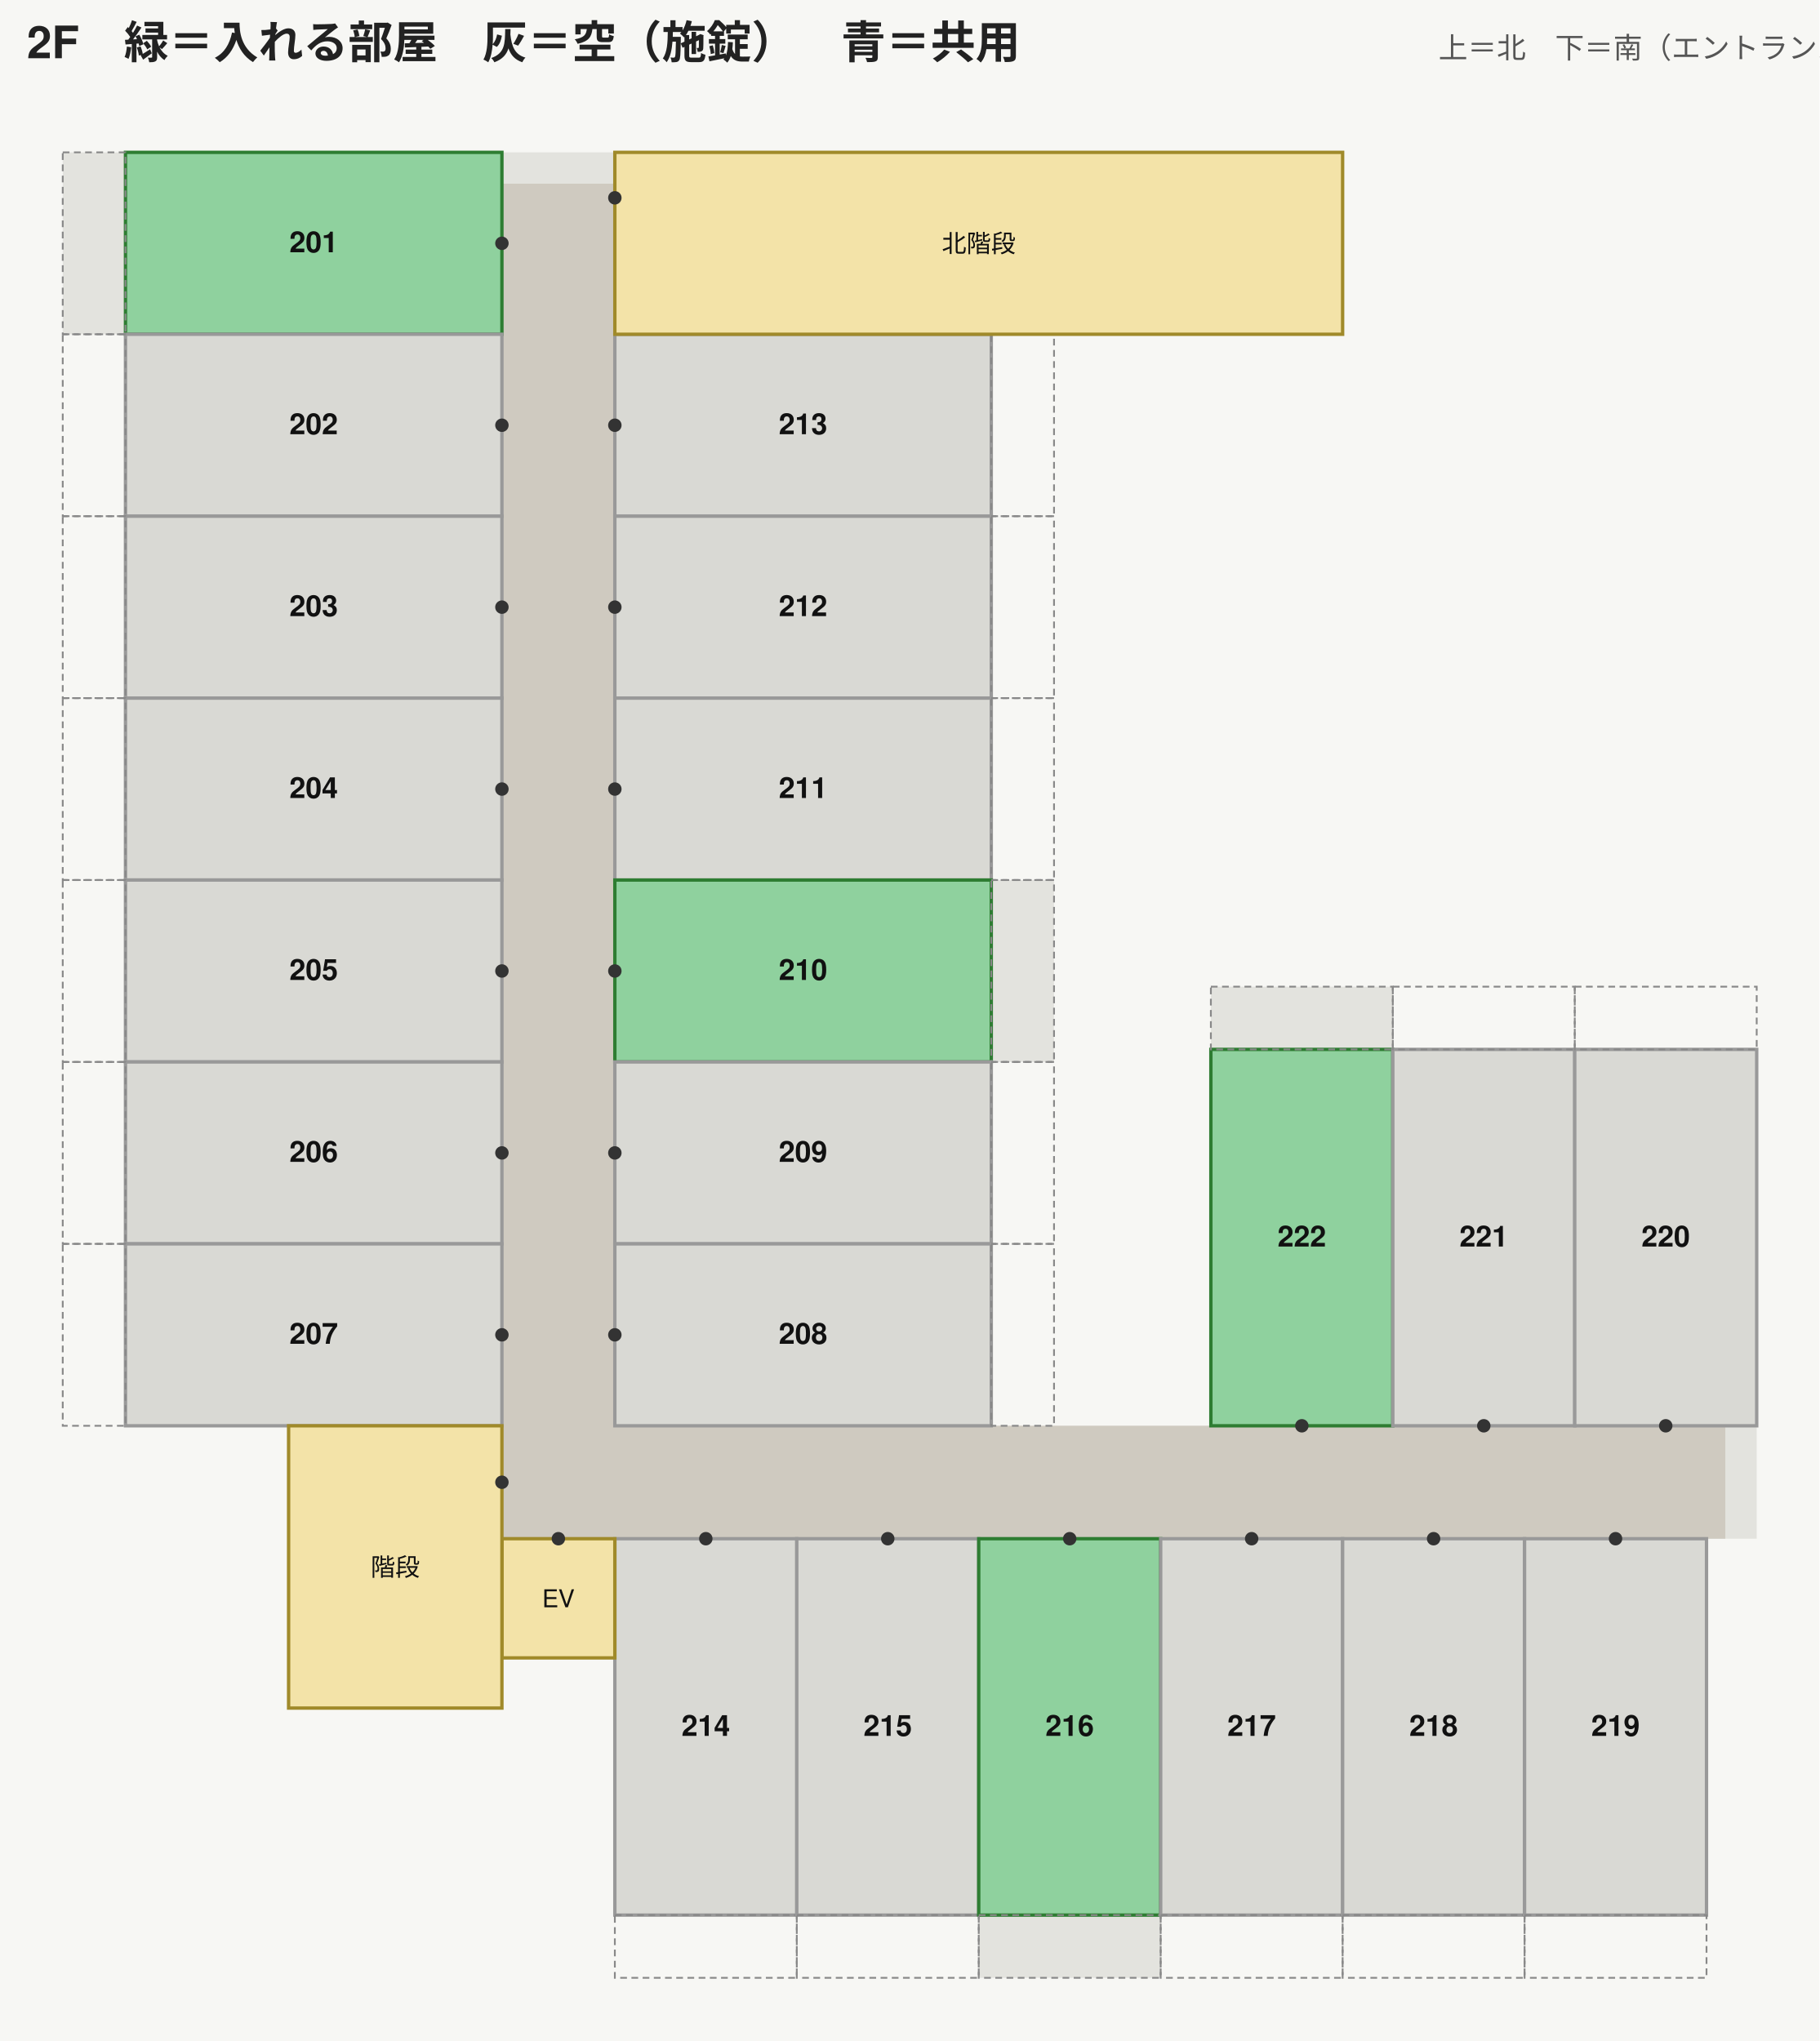
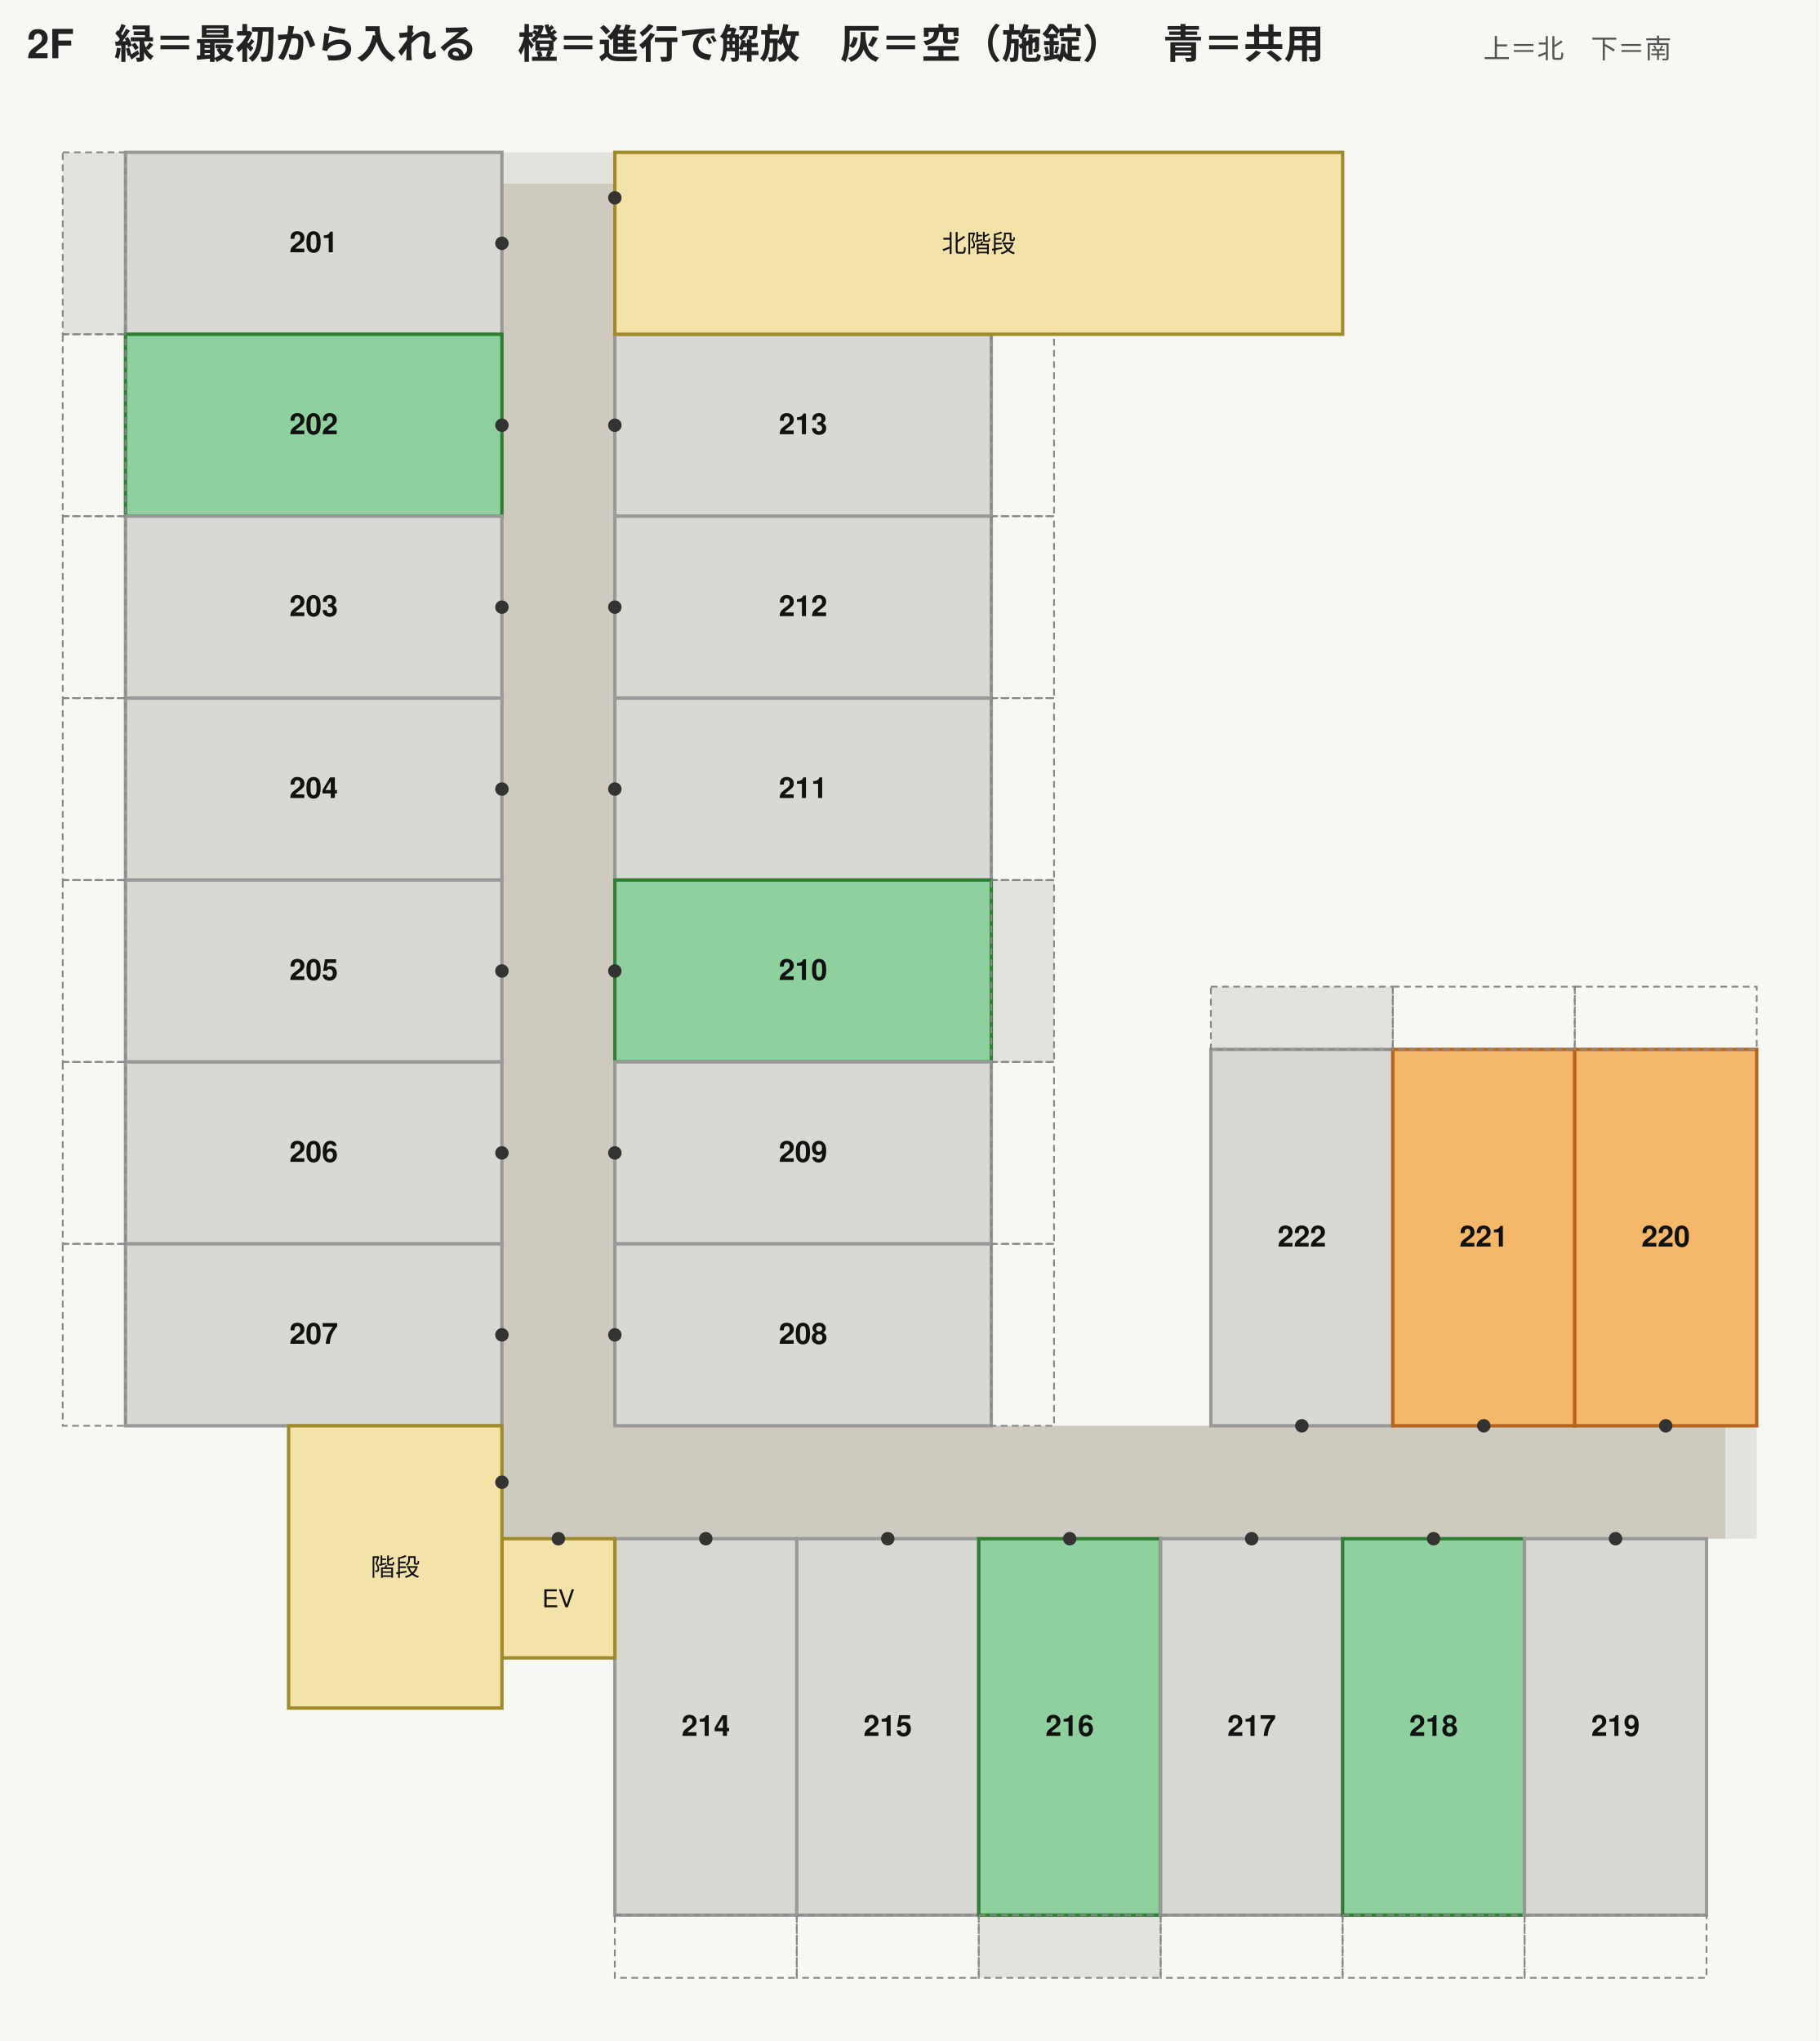
<svg xmlns="http://www.w3.org/2000/svg" width="812" height="911" viewBox="0 0 812 911" font-family="Helvetica,Arial,sans-serif">
  <rect width="100%" height="100%" fill="#f7f7f4" />
-   <text x="12" y="26" font-size="20" font-weight="bold" fill="#222">2F　緑＝入れる部屋　灰＝空（施錠）　青＝共用</text>
-   <text x="642" y="26" font-size="13" fill="#555">上＝北　下＝南（エントランス側）</text>
-   <rect x="56.0" y="68.0" width="386.4" height="568.4" fill="#e3e3de" stroke="none" />
-   <rect x="224.0" y="636.4" width="560.0" height="50.4" fill="#e3e3de" stroke="none" />
-   <rect x="224.0" y="686.8" width="50.4" height="53.2" fill="#e3e3de" stroke="none" />
-   <rect x="274.4" y="686.8" width="487.2" height="168.0" fill="#e3e3de" stroke="none" />
-   <rect x="540.4" y="468.4" width="243.6" height="168.0" fill="#e3e3de" stroke="none" />
-   <rect x="128.8" y="636.4" width="95.2" height="126.0" fill="#e3e3de" stroke="none" />
-   <rect x="442.4" y="68.0" width="156.8" height="81.2" fill="#e3e3de" stroke="none" />
-   <rect x="28.0" y="68.0" width="28.0" height="81.2" fill="#e3e3de" stroke="none" />
-   <rect x="442.4" y="392.8" width="28.0" height="81.2" fill="#e3e3de" stroke="none" />
-   <rect x="436.8" y="854.8" width="81.2" height="28.0" fill="#e3e3de" stroke="none" />
-   <rect x="540.4" y="440.4" width="81.2" height="28.0" fill="#e3e3de" stroke="none" />
-   <polyline points="249.2,82.0 249.2,661.6 229.6,661.6 249.2,661.6 770.0,661.6" fill="none" stroke="#cfcac0" stroke-width="50.4" stroke-linecap="butt" stroke-linejoin="miter" />
-   <rect x="56.0" y="68.0" width="168.0" height="81.2" fill="#8fd19e" stroke="#2e7d32" stroke-width="1.5" />
+   <text x="12" y="26" font-size="18" font-weight="bold" fill="#222">2F　緑＝最初から入れる　橙＝進行で解放　灰＝空（施錠）　青＝共用</text>
+   <text x="662" y="26" font-size="12" fill="#555">上＝北　下＝南</text>
+   <rect x="56.0" y="68.0" width="386.4" height="568.4" fill="#e3e3de" />
+   <rect x="224.0" y="636.4" width="560.0" height="50.4" fill="#e3e3de" />
+   <rect x="224.0" y="686.8" width="50.4" height="53.2" fill="#e3e3de" />
+   <rect x="274.4" y="686.8" width="487.2" height="168.0" fill="#e3e3de" />
+   <rect x="540.4" y="468.4" width="243.6" height="168.0" fill="#e3e3de" />
+   <rect x="128.8" y="636.4" width="95.2" height="126.0" fill="#e3e3de" />
+   <rect x="442.4" y="68.0" width="156.8" height="81.2" fill="#e3e3de" />
+   <rect x="28.0" y="68.0" width="28.0" height="81.2" fill="#e3e3de" />
+   <rect x="442.4" y="392.8" width="28.0" height="81.2" fill="#e3e3de" />
+   <rect x="436.8" y="854.8" width="81.2" height="28.0" fill="#e3e3de" />
+   <rect x="540.4" y="440.4" width="81.2" height="28.0" fill="#e3e3de" />
+   <polyline points="249.2,82.0 249.2,661.6 229.6,661.6 249.2,661.6 770.0,661.6" fill="none" stroke="#cfcac0" stroke-width="50.4" />
+   <rect x="56.0" y="68.0" width="168.0" height="81.2" fill="#d9d9d4" stroke="#999" stroke-width="1.5" />
  <rect x="28.0" y="68.0" width="28.0" height="81.2" fill="none" stroke="#888" stroke-width="0.8" stroke-dasharray="3,2" />
  <circle cx="224.0" cy="108.6" r="3" fill="#333" />
  <text x="140.0" y="112.6" font-size="13" text-anchor="middle" fill="#111" font-weight="bold">201</text>
-   <rect x="56.0" y="149.2" width="168.0" height="81.2" fill="#d9d9d4" stroke="#999" stroke-width="1.5" />
+   <rect x="56.0" y="149.2" width="168.0" height="81.2" fill="#8fd19e" stroke="#2e7d32" stroke-width="1.5" />
  <rect x="28.0" y="149.2" width="28.0" height="81.2" fill="none" stroke="#888" stroke-width="0.8" stroke-dasharray="3,2" />
  <circle cx="224.0" cy="189.8" r="3" fill="#333" />
  <text x="140.0" y="193.8" font-size="13" text-anchor="middle" fill="#111" font-weight="bold">202</text>
  <rect x="56.0" y="230.4" width="168.0" height="81.2" fill="#d9d9d4" stroke="#999" stroke-width="1.5" />
  <rect x="28.0" y="230.4" width="28.0" height="81.2" fill="none" stroke="#888" stroke-width="0.8" stroke-dasharray="3,2" />
  <circle cx="224.0" cy="271.0" r="3" fill="#333" />
  <text x="140.0" y="275.0" font-size="13" text-anchor="middle" fill="#111" font-weight="bold">203</text>
  <rect x="56.0" y="311.6" width="168.0" height="81.2" fill="#d9d9d4" stroke="#999" stroke-width="1.5" />
  <rect x="28.0" y="311.6" width="28.0" height="81.2" fill="none" stroke="#888" stroke-width="0.8" stroke-dasharray="3,2" />
  <circle cx="224.0" cy="352.2" r="3" fill="#333" />
  <text x="140.0" y="356.2" font-size="13" text-anchor="middle" fill="#111" font-weight="bold">204</text>
  <rect x="56.0" y="392.8" width="168.0" height="81.2" fill="#d9d9d4" stroke="#999" stroke-width="1.5" />
  <rect x="28.0" y="392.8" width="28.0" height="81.2" fill="none" stroke="#888" stroke-width="0.8" stroke-dasharray="3,2" />
  <circle cx="224.0" cy="433.4" r="3" fill="#333" />
  <text x="140.0" y="437.4" font-size="13" text-anchor="middle" fill="#111" font-weight="bold">205</text>
  <rect x="56.0" y="474.0" width="168.0" height="81.2" fill="#d9d9d4" stroke="#999" stroke-width="1.5" />
  <rect x="28.0" y="474.0" width="28.0" height="81.2" fill="none" stroke="#888" stroke-width="0.8" stroke-dasharray="3,2" />
  <circle cx="224.0" cy="514.6" r="3" fill="#333" />
  <text x="140.0" y="518.6" font-size="13" text-anchor="middle" fill="#111" font-weight="bold">206</text>
  <rect x="56.0" y="555.2" width="168.0" height="81.2" fill="#d9d9d4" stroke="#999" stroke-width="1.5" />
  <rect x="28.0" y="555.2" width="28.0" height="81.2" fill="none" stroke="#888" stroke-width="0.8" stroke-dasharray="3,2" />
  <circle cx="224.0" cy="595.8" r="3" fill="#333" />
  <text x="140.0" y="599.8" font-size="13" text-anchor="middle" fill="#111" font-weight="bold">207</text>
  <rect x="274.4" y="149.2" width="168.0" height="81.2" fill="#d9d9d4" stroke="#999" stroke-width="1.5" />
  <rect x="442.4" y="149.2" width="28.0" height="81.2" fill="none" stroke="#888" stroke-width="0.8" stroke-dasharray="3,2" />
  <circle cx="274.4" cy="189.8" r="3" fill="#333" />
  <text x="358.4" y="193.8" font-size="13" text-anchor="middle" fill="#111" font-weight="bold">213</text>
  <rect x="274.4" y="230.4" width="168.0" height="81.2" fill="#d9d9d4" stroke="#999" stroke-width="1.5" />
  <rect x="442.4" y="230.4" width="28.0" height="81.2" fill="none" stroke="#888" stroke-width="0.8" stroke-dasharray="3,2" />
  <circle cx="274.4" cy="271.0" r="3" fill="#333" />
  <text x="358.4" y="275.0" font-size="13" text-anchor="middle" fill="#111" font-weight="bold">212</text>
  <rect x="274.4" y="311.6" width="168.0" height="81.2" fill="#d9d9d4" stroke="#999" stroke-width="1.5" />
  <rect x="442.4" y="311.6" width="28.0" height="81.2" fill="none" stroke="#888" stroke-width="0.8" stroke-dasharray="3,2" />
  <circle cx="274.4" cy="352.2" r="3" fill="#333" />
  <text x="358.4" y="356.2" font-size="13" text-anchor="middle" fill="#111" font-weight="bold">211</text>
  <rect x="274.4" y="392.8" width="168.0" height="81.2" fill="#8fd19e" stroke="#2e7d32" stroke-width="1.5" />
  <rect x="442.4" y="392.8" width="28.0" height="81.2" fill="none" stroke="#888" stroke-width="0.8" stroke-dasharray="3,2" />
  <circle cx="274.4" cy="433.4" r="3" fill="#333" />
  <text x="358.4" y="437.4" font-size="13" text-anchor="middle" fill="#111" font-weight="bold">210</text>
  <rect x="274.4" y="474.0" width="168.0" height="81.2" fill="#d9d9d4" stroke="#999" stroke-width="1.5" />
  <rect x="442.4" y="474.0" width="28.0" height="81.2" fill="none" stroke="#888" stroke-width="0.8" stroke-dasharray="3,2" />
  <circle cx="274.4" cy="514.6" r="3" fill="#333" />
  <text x="358.4" y="518.6" font-size="13" text-anchor="middle" fill="#111" font-weight="bold">209</text>
  <rect x="274.4" y="555.2" width="168.0" height="81.2" fill="#d9d9d4" stroke="#999" stroke-width="1.5" />
  <rect x="442.4" y="555.2" width="28.0" height="81.2" fill="none" stroke="#888" stroke-width="0.8" stroke-dasharray="3,2" />
  <circle cx="274.4" cy="595.8" r="3" fill="#333" />
  <text x="358.4" y="599.8" font-size="13" text-anchor="middle" fill="#111" font-weight="bold">208</text>
  <rect x="274.4" y="686.8" width="81.2" height="168.0" fill="#d9d9d4" stroke="#999" stroke-width="1.5" />
  <rect x="274.4" y="854.8" width="81.2" height="28.0" fill="none" stroke="#888" stroke-width="0.8" stroke-dasharray="3,2" />
  <circle cx="315.0" cy="686.8" r="3" fill="#333" />
  <text x="315.0" y="774.8" font-size="13" text-anchor="middle" fill="#111" font-weight="bold">214</text>
  <rect x="355.6" y="686.8" width="81.2" height="168.0" fill="#d9d9d4" stroke="#999" stroke-width="1.5" />
  <rect x="355.6" y="854.8" width="81.2" height="28.0" fill="none" stroke="#888" stroke-width="0.8" stroke-dasharray="3,2" />
  <circle cx="396.2" cy="686.8" r="3" fill="#333" />
  <text x="396.2" y="774.8" font-size="13" text-anchor="middle" fill="#111" font-weight="bold">215</text>
  <rect x="436.8" y="686.8" width="81.2" height="168.0" fill="#8fd19e" stroke="#2e7d32" stroke-width="1.5" />
  <rect x="436.8" y="854.8" width="81.2" height="28.0" fill="none" stroke="#888" stroke-width="0.8" stroke-dasharray="3,2" />
  <circle cx="477.4" cy="686.8" r="3" fill="#333" />
  <text x="477.4" y="774.8" font-size="13" text-anchor="middle" fill="#111" font-weight="bold">216</text>
  <rect x="518.0" y="686.8" width="81.2" height="168.0" fill="#d9d9d4" stroke="#999" stroke-width="1.5" />
  <rect x="518.0" y="854.8" width="81.2" height="28.0" fill="none" stroke="#888" stroke-width="0.8" stroke-dasharray="3,2" />
  <circle cx="558.6" cy="686.8" r="3" fill="#333" />
  <text x="558.6" y="774.8" font-size="13" text-anchor="middle" fill="#111" font-weight="bold">217</text>
-   <rect x="599.2" y="686.8" width="81.2" height="168.0" fill="#d9d9d4" stroke="#999" stroke-width="1.5" />
+   <rect x="599.2" y="686.8" width="81.2" height="168.0" fill="#8fd19e" stroke="#2e7d32" stroke-width="1.5" />
  <rect x="599.2" y="854.8" width="81.2" height="28.0" fill="none" stroke="#888" stroke-width="0.8" stroke-dasharray="3,2" />
  <circle cx="639.8" cy="686.8" r="3" fill="#333" />
  <text x="639.8" y="774.8" font-size="13" text-anchor="middle" fill="#111" font-weight="bold">218</text>
  <rect x="680.4" y="686.8" width="81.2" height="168.0" fill="#d9d9d4" stroke="#999" stroke-width="1.5" />
  <rect x="680.4" y="854.8" width="81.2" height="28.0" fill="none" stroke="#888" stroke-width="0.8" stroke-dasharray="3,2" />
  <circle cx="721.0" cy="686.8" r="3" fill="#333" />
  <text x="721.0" y="774.8" font-size="13" text-anchor="middle" fill="#111" font-weight="bold">219</text>
-   <rect x="540.4" y="468.4" width="81.2" height="168.0" fill="#8fd19e" stroke="#2e7d32" stroke-width="1.5" />
+   <rect x="540.4" y="468.4" width="81.2" height="168.0" fill="#d9d9d4" stroke="#999" stroke-width="1.5" />
  <rect x="540.4" y="440.4" width="81.2" height="28.0" fill="none" stroke="#888" stroke-width="0.8" stroke-dasharray="3,2" />
  <circle cx="581.0" cy="636.4" r="3" fill="#333" />
  <text x="581.0" y="556.4" font-size="13" text-anchor="middle" fill="#111" font-weight="bold">222</text>
-   <rect x="621.6" y="468.4" width="81.2" height="168.0" fill="#d9d9d4" stroke="#999" stroke-width="1.5" />
+   <rect x="621.6" y="468.4" width="81.2" height="168.0" fill="#f5b86b" stroke="#b5651d" stroke-width="1.5" />
  <rect x="621.6" y="440.4" width="81.2" height="28.0" fill="none" stroke="#888" stroke-width="0.8" stroke-dasharray="3,2" />
  <circle cx="662.2" cy="636.4" r="3" fill="#333" />
  <text x="662.2" y="556.4" font-size="13" text-anchor="middle" fill="#111" font-weight="bold">221</text>
-   <rect x="702.8" y="468.4" width="81.2" height="168.0" fill="#d9d9d4" stroke="#999" stroke-width="1.5" />
+   <rect x="702.8" y="468.4" width="81.2" height="168.0" fill="#f5b86b" stroke="#b5651d" stroke-width="1.5" />
  <rect x="702.8" y="440.4" width="81.2" height="28.0" fill="none" stroke="#888" stroke-width="0.8" stroke-dasharray="3,2" />
  <circle cx="743.4" cy="636.4" r="3" fill="#333" />
  <text x="743.4" y="556.4" font-size="13" text-anchor="middle" fill="#111" font-weight="bold">220</text>
  <rect x="224.0" y="686.8" width="50.4" height="53.2" fill="#f3e3a8" stroke="#a08a2a" stroke-width="1.5" />
  <circle cx="249.2" cy="686.8" r="3" fill="#333" />
  <text x="249.2" y="717.4" font-size="11" text-anchor="middle" fill="#111" font-weight="normal">EV</text>
  <rect x="128.8" y="636.4" width="95.2" height="126.0" fill="#f3e3a8" stroke="#a08a2a" stroke-width="1.5" />
  <circle cx="224.0" cy="661.6" r="3" fill="#333" />
  <text x="176.4" y="703.4" font-size="11" text-anchor="middle" fill="#111" font-weight="normal">階段</text>
  <rect x="274.4" y="68.0" width="324.8" height="81.2" fill="#f3e3a8" stroke="#a08a2a" stroke-width="1.5" />
  <circle cx="274.4" cy="88.3" r="3" fill="#333" />
  <text x="436.8" y="112.6" font-size="11" text-anchor="middle" fill="#111" font-weight="normal">北階段</text>
</svg>
